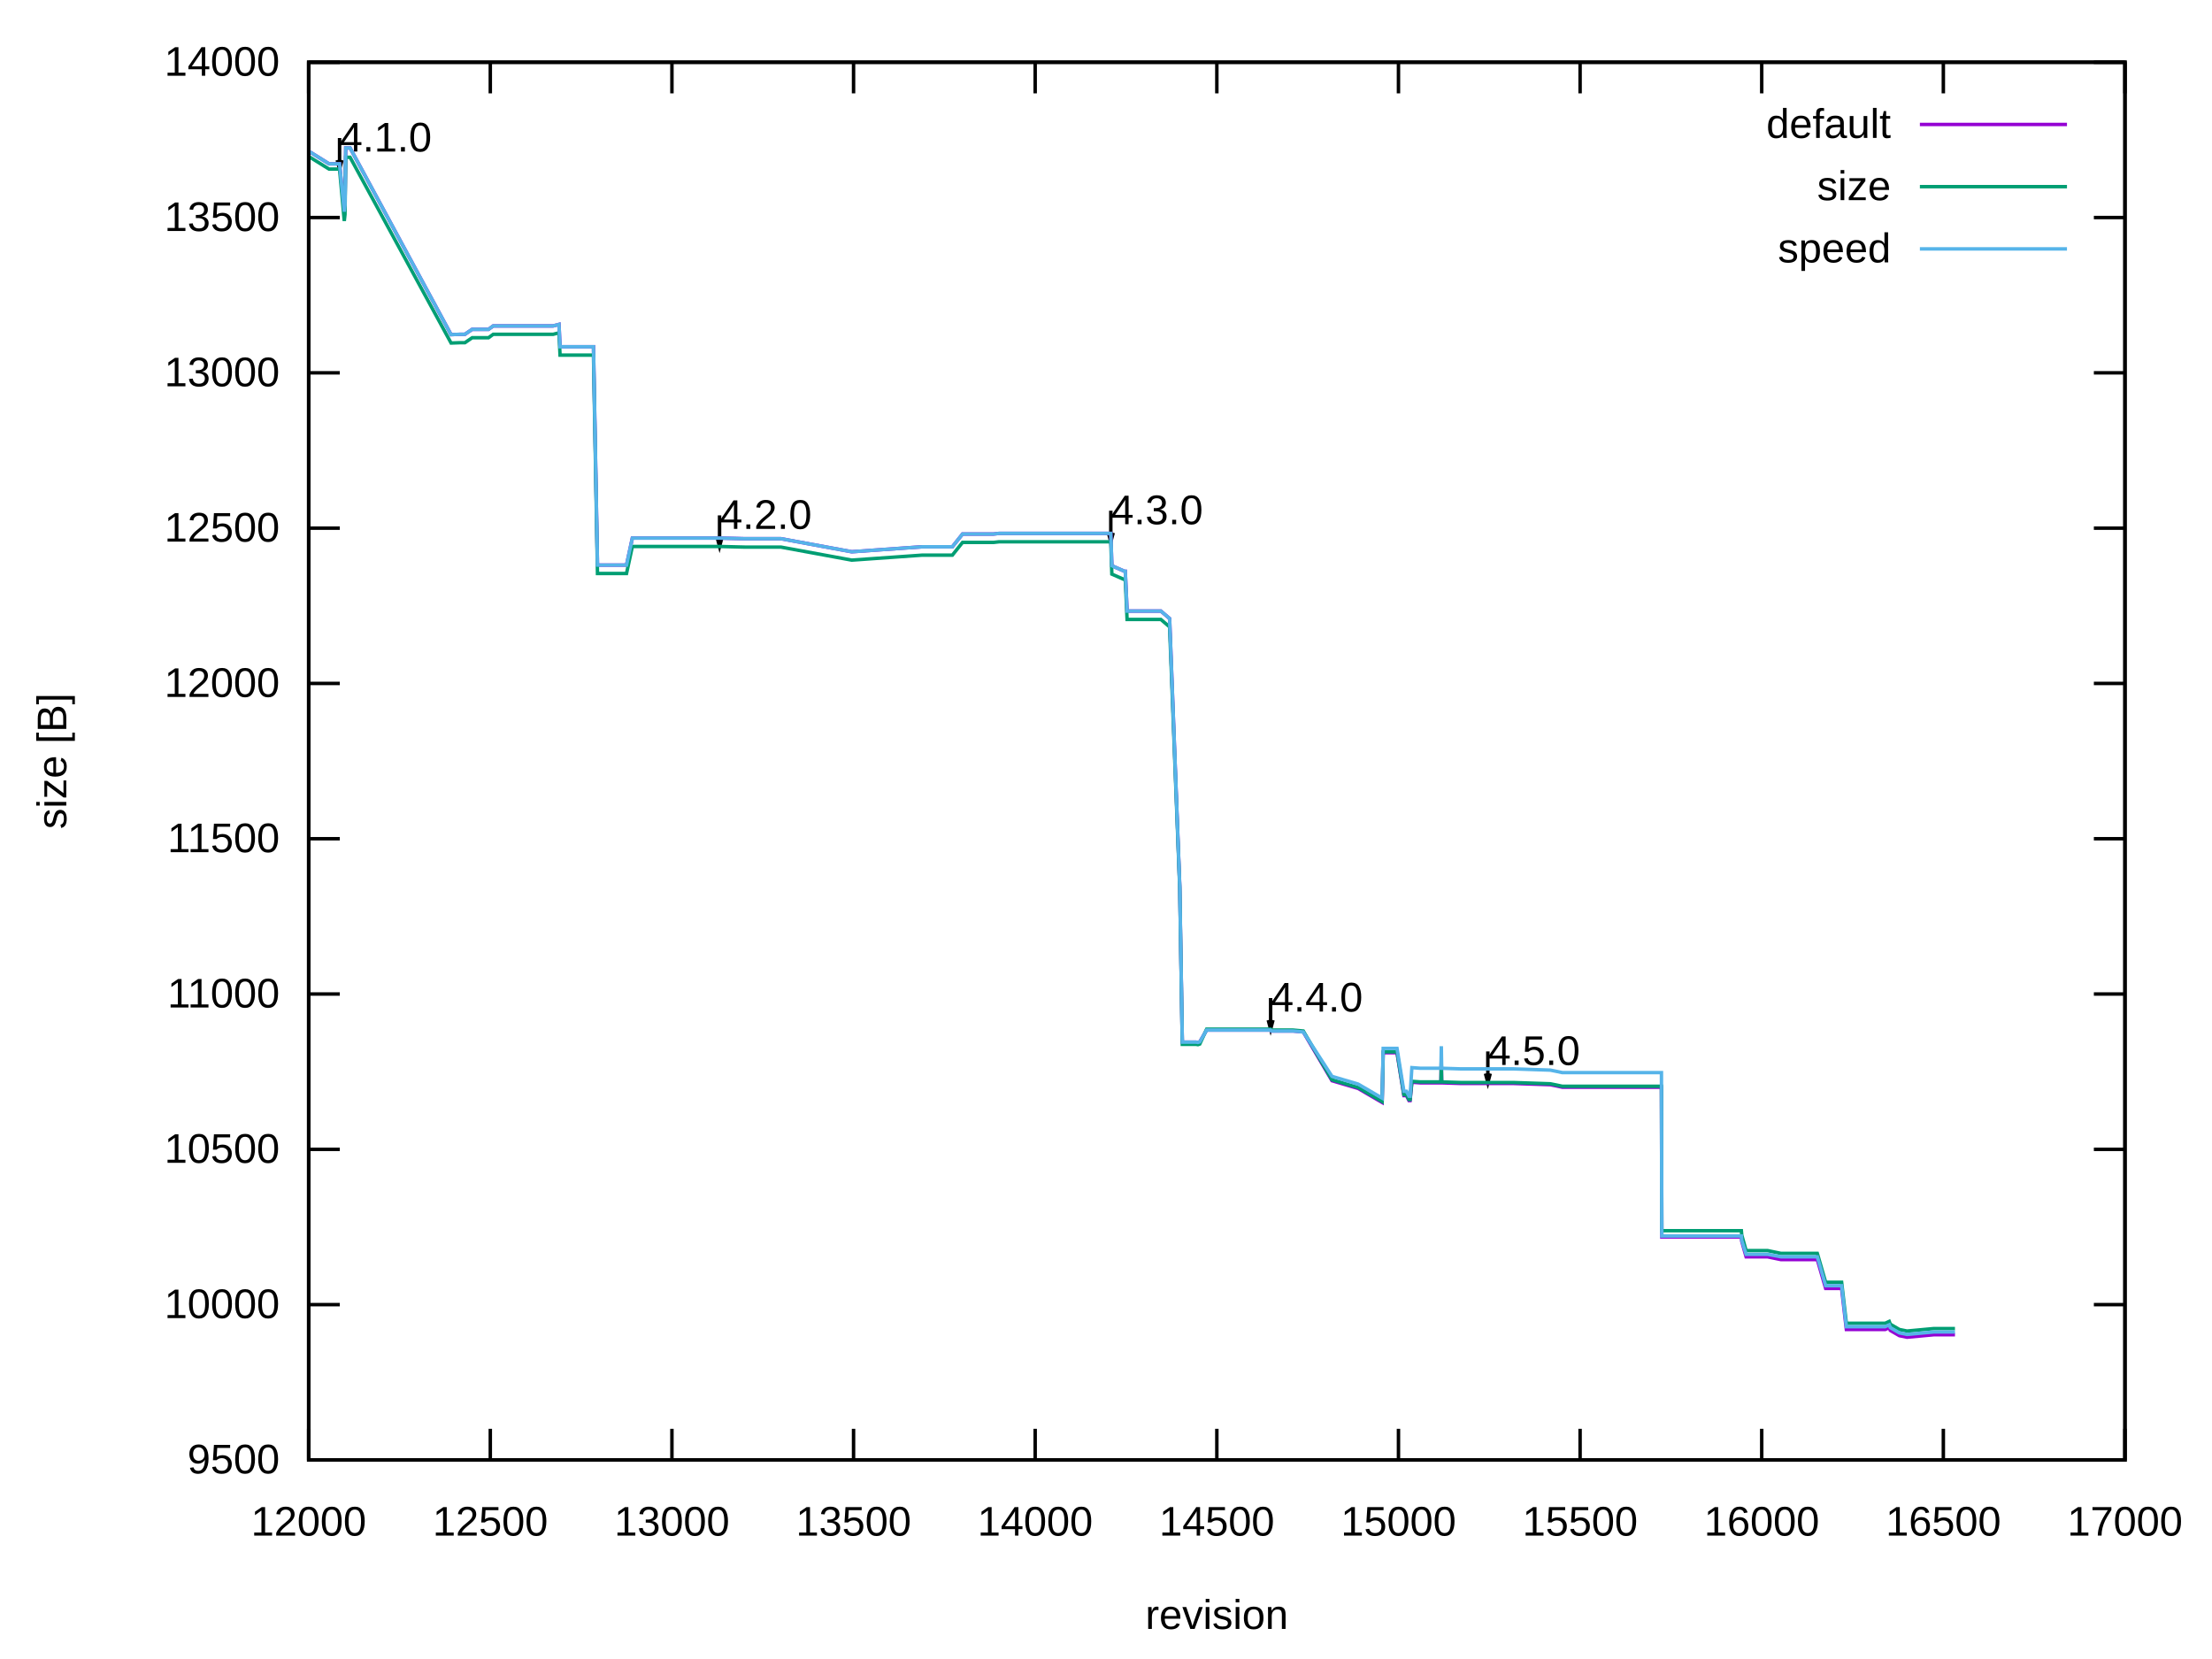
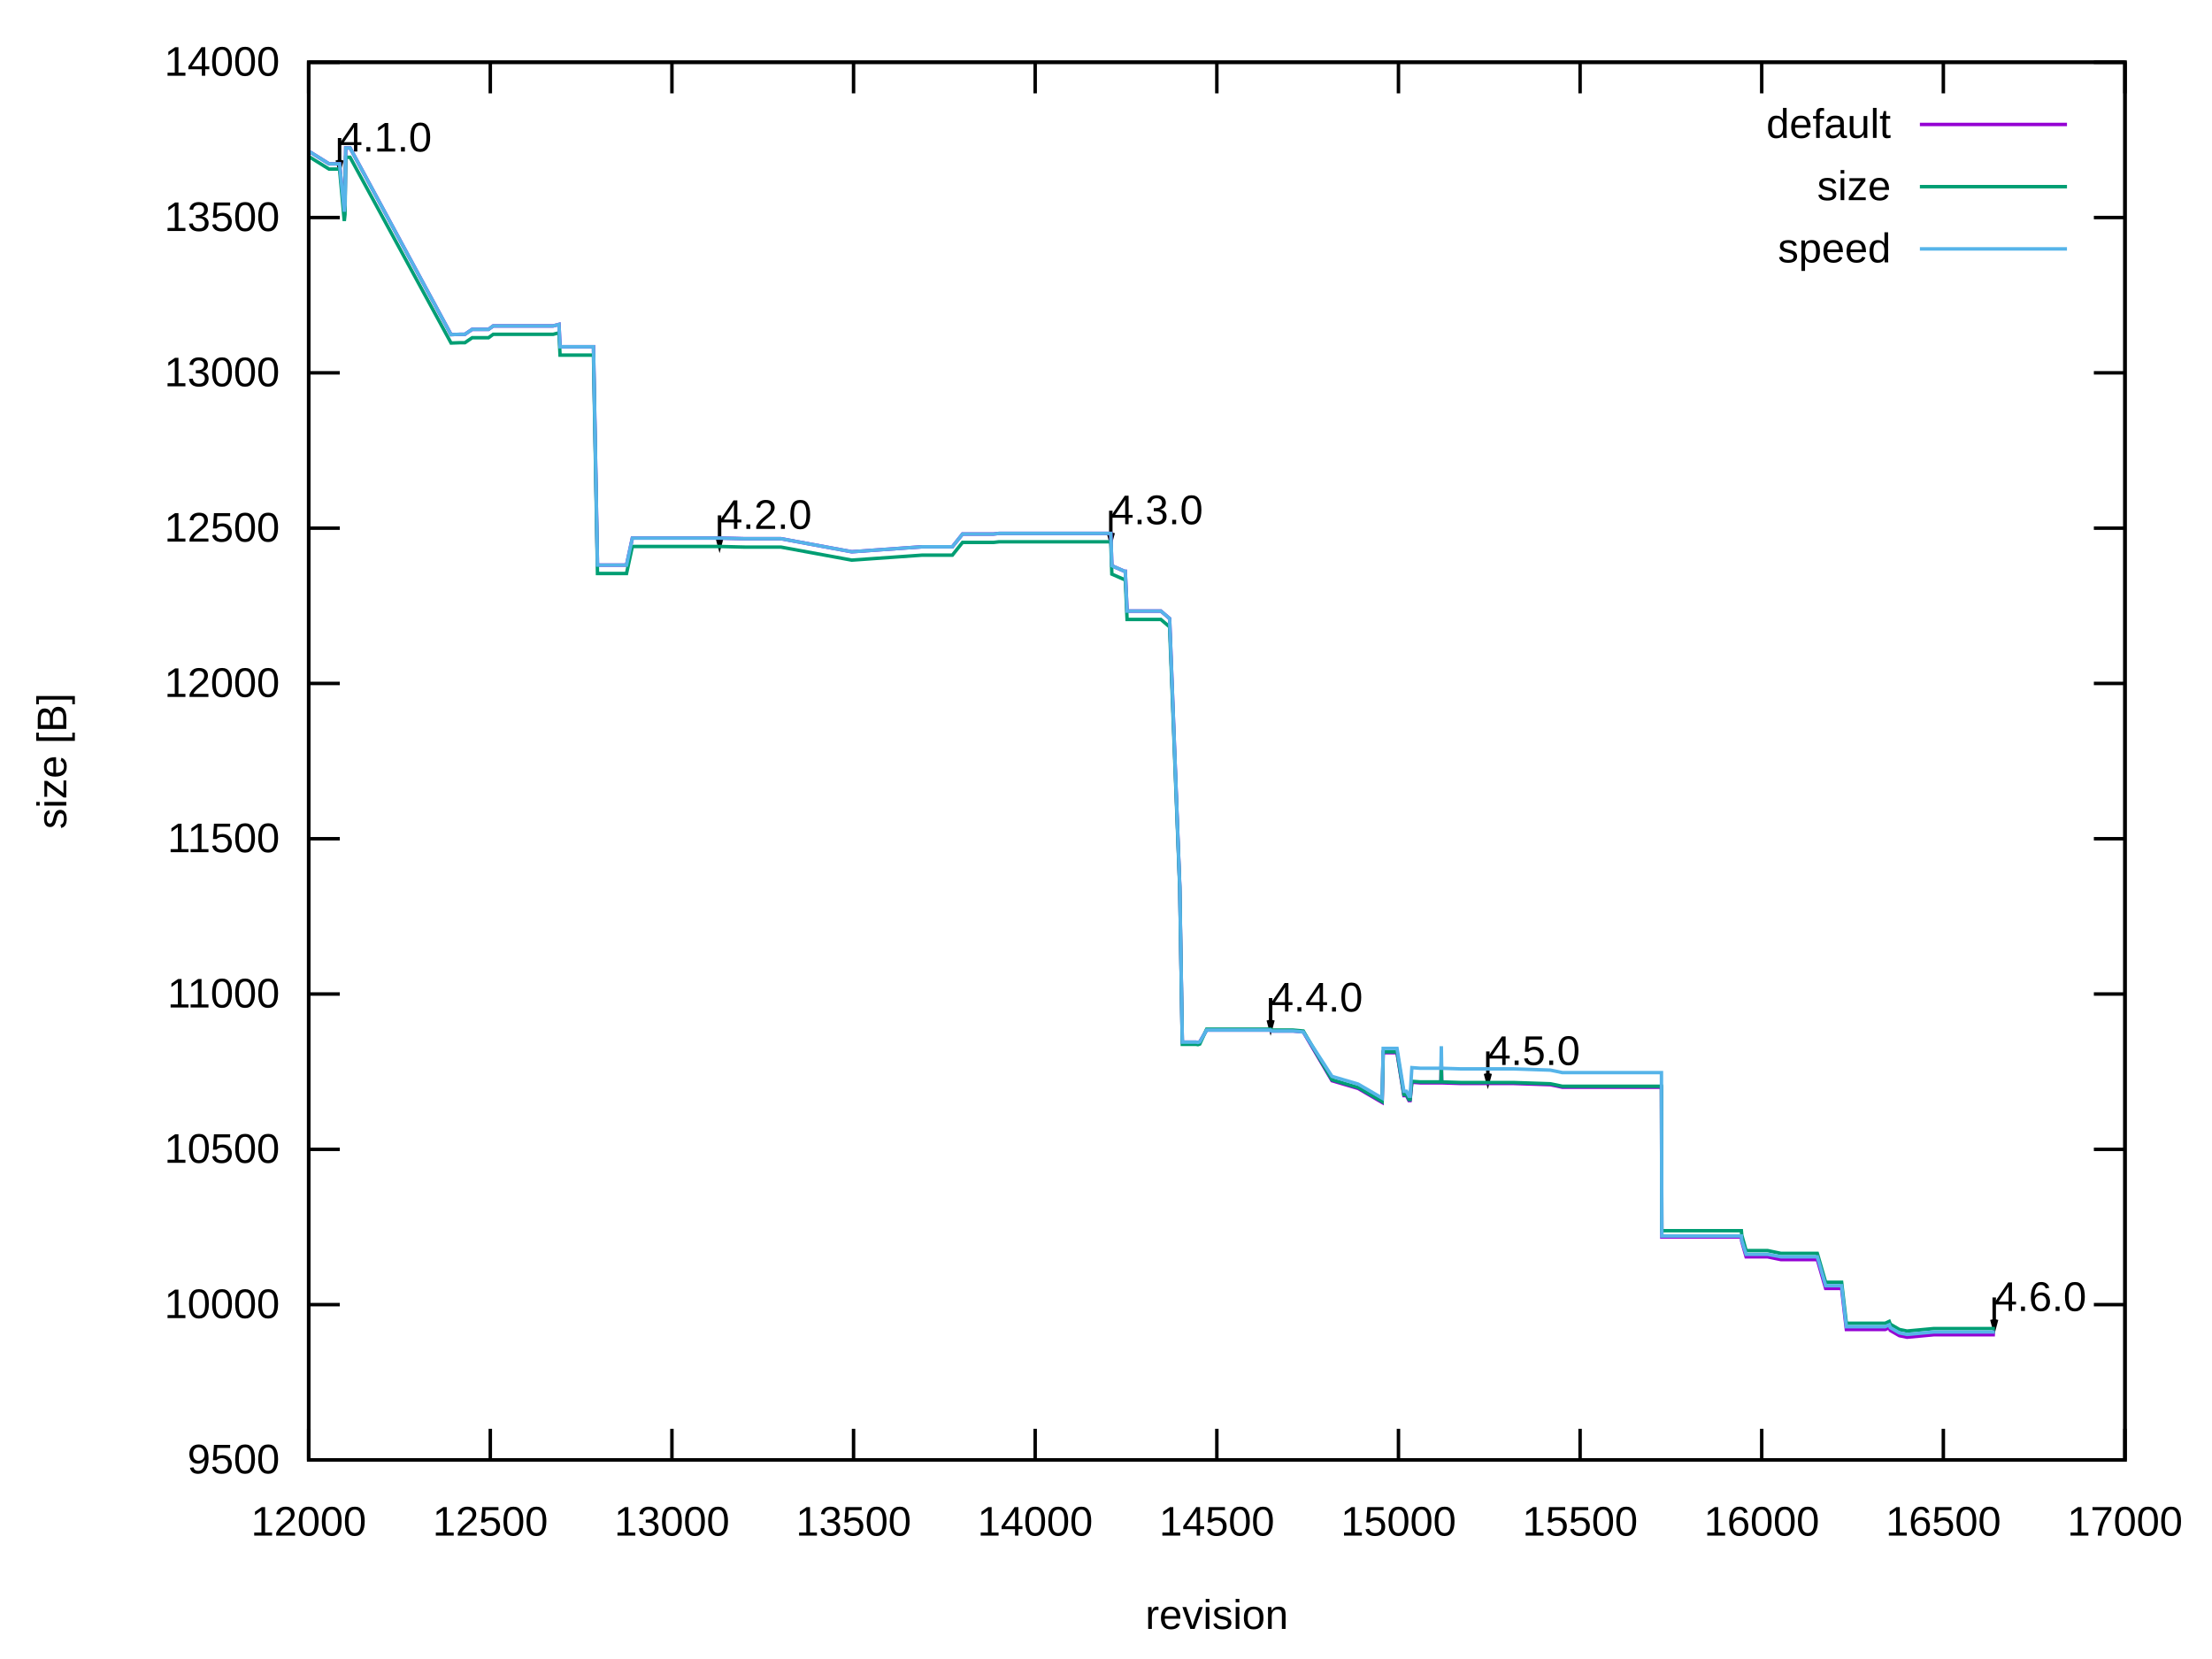
<svg xmlns="http://www.w3.org/2000/svg" xmlns:xlink="http://www.w3.org/1999/xlink" width="640" height="480" viewBox="0 0 640 480">
  <g id="gnuplot_canvas">
    <rect x="0" y="0" width="640" height="480" fill="none" />
    <defs>
      <circle id="gpDot" r="0.5" stroke-width="0.5" stroke="currentColor" />
      <path id="gpPt0" stroke-width="0.222" stroke="currentColor" d="M-1,0 h2 M0,-1 v2" />
      <path id="gpPt1" stroke-width="0.222" stroke="currentColor" d="M-1,-1 L1,1 M1,-1 L-1,1" />
      <path id="gpPt2" stroke-width="0.222" stroke="currentColor" d="M-1,0 L1,0 M0,-1 L0,1 M-1,-1 L1,1 M-1,1 L1,-1" />
      <rect id="gpPt3" stroke-width="0.222" stroke="currentColor" x="-1" y="-1" width="2" height="2" />
      <rect id="gpPt4" stroke-width="0.222" stroke="currentColor" fill="currentColor" x="-1" y="-1" width="2" height="2" />
      <circle id="gpPt5" stroke-width="0.222" stroke="currentColor" cx="0" cy="0" r="1" />
      <use xlink:href="#gpPt5" id="gpPt6" fill="currentColor" stroke="none" />
      <path id="gpPt7" stroke-width="0.222" stroke="currentColor" d="M0,-1.33 L-1.33,0.67 L1.33,0.67 z" />
      <use xlink:href="#gpPt7" id="gpPt8" fill="currentColor" stroke="none" />
      <use xlink:href="#gpPt7" id="gpPt9" stroke="currentColor" transform="rotate(180)" />
      <use xlink:href="#gpPt9" id="gpPt10" fill="currentColor" stroke="none" />
      <use xlink:href="#gpPt3" id="gpPt11" stroke="currentColor" transform="rotate(45)" />
      <use xlink:href="#gpPt11" id="gpPt12" fill="currentColor" stroke="none" />
      <path id="gpPt13" stroke-width="0.222" stroke="currentColor" d="M0,1.330 L1.265,0.411 L0.782,-1.067 L-0.782,-1.076 L-1.265,0.411 z" />
      <use xlink:href="#gpPt13" id="gpPt14" fill="currentColor" stroke="none" />
      <filter id="textbox" filterUnits="objectBoundingBox" x="0" y="0" height="1" width="1">
        <feFlood flood-color="white" flood-opacity="1" result="bgnd" />
        <feComposite in="SourceGraphic" in2="bgnd" operator="atop" />
      </filter>
      <filter id="greybox" filterUnits="objectBoundingBox" x="0" y="0" height="1" width="1">
        <feFlood flood-color="lightgrey" flood-opacity="1" result="grey" />
        <feComposite in="SourceGraphic" in2="grey" operator="atop" />
      </filter>
    </defs>
    <g fill="none" color="white" stroke="currentColor" stroke-width="1.00" stroke-linecap="butt" stroke-linejoin="miter">
</g>
    <g fill="none" color="black" stroke="currentColor" stroke-width="1.00" stroke-linecap="butt" stroke-linejoin="miter">
      <path stroke="black" d="M89.31,422.40 L98.31,422.40 M614.82,422.40 L605.82,422.40  " />
      <g transform="translate(80.92,426.30)" stroke="none" fill="black" font-family="Arial" font-size="12.00" text-anchor="end">
        <text>
          <tspan font-family="Arial"> 9500</tspan>
        </text>
      </g>
    </g>
    <g fill="none" color="black" stroke="currentColor" stroke-width="1.00" stroke-linecap="butt" stroke-linejoin="miter">
      <path stroke="black" d="M89.31,377.47 L98.31,377.47 M614.82,377.47 L605.82,377.47  " />
      <g transform="translate(80.92,381.37)" stroke="none" fill="black" font-family="Arial" font-size="12.00" text-anchor="end">
        <text>
          <tspan font-family="Arial"> 10000</tspan>
        </text>
      </g>
    </g>
    <g fill="none" color="black" stroke="currentColor" stroke-width="1.00" stroke-linecap="butt" stroke-linejoin="miter">
      <path stroke="black" d="M89.31,332.54 L98.31,332.54 M614.82,332.54 L605.82,332.54  " />
      <g transform="translate(80.92,336.44)" stroke="none" fill="black" font-family="Arial" font-size="12.00" text-anchor="end">
        <text>
          <tspan font-family="Arial"> 10500</tspan>
        </text>
      </g>
    </g>
    <g fill="none" color="black" stroke="currentColor" stroke-width="1.00" stroke-linecap="butt" stroke-linejoin="miter">
      <path stroke="black" d="M89.31,287.60 L98.31,287.60 M614.82,287.60 L605.82,287.60  " />
      <g transform="translate(80.92,291.50)" stroke="none" fill="black" font-family="Arial" font-size="12.00" text-anchor="end">
        <text>
          <tspan font-family="Arial"> 11000</tspan>
        </text>
      </g>
    </g>
    <g fill="none" color="black" stroke="currentColor" stroke-width="1.00" stroke-linecap="butt" stroke-linejoin="miter">
      <path stroke="black" d="M89.31,242.67 L98.31,242.67 M614.82,242.67 L605.82,242.67  " />
      <g transform="translate(80.92,246.57)" stroke="none" fill="black" font-family="Arial" font-size="12.00" text-anchor="end">
        <text>
          <tspan font-family="Arial"> 11500</tspan>
        </text>
      </g>
    </g>
    <g fill="none" color="black" stroke="currentColor" stroke-width="1.00" stroke-linecap="butt" stroke-linejoin="miter">
      <path stroke="black" d="M89.31,197.74 L98.31,197.74 M614.82,197.74 L605.82,197.74  " />
      <g transform="translate(80.92,201.64)" stroke="none" fill="black" font-family="Arial" font-size="12.00" text-anchor="end">
        <text>
          <tspan font-family="Arial"> 12000</tspan>
        </text>
      </g>
    </g>
    <g fill="none" color="black" stroke="currentColor" stroke-width="1.00" stroke-linecap="butt" stroke-linejoin="miter">
      <path stroke="black" d="M89.31,152.81 L98.31,152.81 M614.82,152.81 L605.82,152.81  " />
      <g transform="translate(80.92,156.71)" stroke="none" fill="black" font-family="Arial" font-size="12.00" text-anchor="end">
        <text>
          <tspan font-family="Arial"> 12500</tspan>
        </text>
      </g>
    </g>
    <g fill="none" color="black" stroke="currentColor" stroke-width="1.00" stroke-linecap="butt" stroke-linejoin="miter">
      <path stroke="black" d="M89.31,107.87 L98.31,107.87 M614.82,107.87 L605.82,107.87  " />
      <g transform="translate(80.92,111.77)" stroke="none" fill="black" font-family="Arial" font-size="12.00" text-anchor="end">
        <text>
          <tspan font-family="Arial"> 13000</tspan>
        </text>
      </g>
    </g>
    <g fill="none" color="black" stroke="currentColor" stroke-width="1.00" stroke-linecap="butt" stroke-linejoin="miter">
      <path stroke="black" d="M89.31,62.94 L98.31,62.94 M614.82,62.94 L605.82,62.94  " />
      <g transform="translate(80.92,66.84)" stroke="none" fill="black" font-family="Arial" font-size="12.00" text-anchor="end">
        <text>
          <tspan font-family="Arial"> 13500</tspan>
        </text>
      </g>
    </g>
    <g fill="none" color="black" stroke="currentColor" stroke-width="1.00" stroke-linecap="butt" stroke-linejoin="miter">
      <path stroke="black" d="M89.31,18.01 L98.31,18.01 M614.82,18.01 L605.82,18.01  " />
      <g transform="translate(80.92,21.91)" stroke="none" fill="black" font-family="Arial" font-size="12.00" text-anchor="end">
        <text>
          <tspan font-family="Arial"> 14000</tspan>
        </text>
      </g>
    </g>
    <g fill="none" color="black" stroke="currentColor" stroke-width="1.00" stroke-linecap="butt" stroke-linejoin="miter">
      <path stroke="black" d="M89.31,422.40 L89.31,413.40 M89.31,18.01 L89.31,27.01  " />
      <g transform="translate(89.31,444.30)" stroke="none" fill="black" font-family="Arial" font-size="12.00" text-anchor="middle">
        <text>
          <tspan font-family="Arial"> 12000</tspan>
        </text>
      </g>
    </g>
    <g fill="none" color="black" stroke="currentColor" stroke-width="1.00" stroke-linecap="butt" stroke-linejoin="miter">
      <path stroke="black" d="M141.86,422.40 L141.86,413.40 M141.86,18.01 L141.86,27.01  " />
      <g transform="translate(141.86,444.30)" stroke="none" fill="black" font-family="Arial" font-size="12.00" text-anchor="middle">
        <text>
          <tspan font-family="Arial"> 12500</tspan>
        </text>
      </g>
    </g>
    <g fill="none" color="black" stroke="currentColor" stroke-width="1.00" stroke-linecap="butt" stroke-linejoin="miter">
      <path stroke="black" d="M194.41,422.40 L194.41,413.40 M194.41,18.01 L194.41,27.01  " />
      <g transform="translate(194.41,444.30)" stroke="none" fill="black" font-family="Arial" font-size="12.00" text-anchor="middle">
        <text>
          <tspan font-family="Arial"> 13000</tspan>
        </text>
      </g>
    </g>
    <g fill="none" color="black" stroke="currentColor" stroke-width="1.00" stroke-linecap="butt" stroke-linejoin="miter">
      <path stroke="black" d="M246.96,422.40 L246.96,413.40 M246.96,18.01 L246.96,27.01  " />
      <g transform="translate(246.96,444.30)" stroke="none" fill="black" font-family="Arial" font-size="12.00" text-anchor="middle">
        <text>
          <tspan font-family="Arial"> 13500</tspan>
        </text>
      </g>
    </g>
    <g fill="none" color="black" stroke="currentColor" stroke-width="1.00" stroke-linecap="butt" stroke-linejoin="miter">
      <path stroke="black" d="M299.51,422.40 L299.51,413.40 M299.51,18.01 L299.51,27.01  " />
      <g transform="translate(299.51,444.30)" stroke="none" fill="black" font-family="Arial" font-size="12.00" text-anchor="middle">
        <text>
          <tspan font-family="Arial"> 14000</tspan>
        </text>
      </g>
    </g>
    <g fill="none" color="black" stroke="currentColor" stroke-width="1.00" stroke-linecap="butt" stroke-linejoin="miter">
      <path stroke="black" d="M352.07,422.40 L352.07,413.40 M352.07,18.01 L352.07,27.01  " />
      <g transform="translate(352.07,444.30)" stroke="none" fill="black" font-family="Arial" font-size="12.00" text-anchor="middle">
        <text>
          <tspan font-family="Arial"> 14500</tspan>
        </text>
      </g>
    </g>
    <g fill="none" color="black" stroke="currentColor" stroke-width="1.00" stroke-linecap="butt" stroke-linejoin="miter">
      <path stroke="black" d="M404.62,422.40 L404.62,413.40 M404.62,18.01 L404.62,27.01  " />
      <g transform="translate(404.62,444.30)" stroke="none" fill="black" font-family="Arial" font-size="12.00" text-anchor="middle">
        <text>
          <tspan font-family="Arial"> 15000</tspan>
        </text>
      </g>
    </g>
    <g fill="none" color="black" stroke="currentColor" stroke-width="1.00" stroke-linecap="butt" stroke-linejoin="miter">
      <path stroke="black" d="M457.17,422.40 L457.17,413.40 M457.17,18.01 L457.17,27.01  " />
      <g transform="translate(457.17,444.30)" stroke="none" fill="black" font-family="Arial" font-size="12.00" text-anchor="middle">
        <text>
          <tspan font-family="Arial"> 15500</tspan>
        </text>
      </g>
    </g>
    <g fill="none" color="black" stroke="currentColor" stroke-width="1.00" stroke-linecap="butt" stroke-linejoin="miter">
      <path stroke="black" d="M509.72,422.40 L509.72,413.40 M509.72,18.01 L509.72,27.01  " />
      <g transform="translate(509.72,444.30)" stroke="none" fill="black" font-family="Arial" font-size="12.00" text-anchor="middle">
        <text>
          <tspan font-family="Arial"> 16000</tspan>
        </text>
      </g>
    </g>
    <g fill="none" color="black" stroke="currentColor" stroke-width="1.00" stroke-linecap="butt" stroke-linejoin="miter">
      <path stroke="black" d="M562.27,422.40 L562.27,413.40 M562.27,18.01 L562.27,27.01  " />
      <g transform="translate(562.27,444.30)" stroke="none" fill="black" font-family="Arial" font-size="12.00" text-anchor="middle">
        <text>
          <tspan font-family="Arial"> 16500</tspan>
        </text>
      </g>
    </g>
    <g fill="none" color="black" stroke="currentColor" stroke-width="1.00" stroke-linecap="butt" stroke-linejoin="miter">
      <path stroke="black" d="M614.82,422.40 L614.82,413.40 M614.82,18.01 L614.82,27.01  " />
      <g transform="translate(614.82,444.30)" stroke="none" fill="black" font-family="Arial" font-size="12.00" text-anchor="middle">
        <text>
          <tspan font-family="Arial"> 17000</tspan>
        </text>
      </g>
    </g>
    <g fill="none" color="black" stroke="currentColor" stroke-width="1.00" stroke-linecap="butt" stroke-linejoin="miter">
</g>
    <g fill="none" color="black" stroke="currentColor" stroke-width="1.00" stroke-linecap="butt" stroke-linejoin="miter">
      <path stroke="black" d="M89.31,18.01 L89.31,422.40 L614.82,422.40 L614.82,18.01 L89.31,18.01 Z  " />
      <g transform="translate(98.24,43.84)" stroke="none" fill="black" font-family="Arial" font-size="12.00" text-anchor="start">
        <text>
          <tspan font-family="Arial">4.1.0</tspan>
        </text>
      </g>
      <g transform="translate(208.18,153.02)" stroke="none" fill="black" font-family="Arial" font-size="12.00" text-anchor="start">
        <text>
          <tspan font-family="Arial">4.2.0</tspan>
        </text>
      </g>
      <g transform="translate(321.38,151.67)" stroke="none" fill="black" font-family="Arial" font-size="12.00" text-anchor="start">
        <text>
          <tspan font-family="Arial">4.3.0</tspan>
        </text>
      </g>
      <g transform="translate(367.62,292.67)" stroke="none" fill="black" font-family="Arial" font-size="12.00" text-anchor="start">
        <text>
          <tspan font-family="Arial">4.4.0</tspan>
        </text>
      </g>
      <g transform="translate(430.47,308.13)" stroke="none" fill="black" font-family="Arial" font-size="12.00" text-anchor="start">
        <text>
          <tspan font-family="Arial">4.5.0</tspan>
        </text>
      </g>
+       <g transform="translate(576.98,379.30)" stroke="none" fill="black" font-family="Arial" font-size="12.00" text-anchor="start">
+         <text>
+           <tspan font-family="Arial">4.6.0</tspan>
+         </text>
+       </g>
    </g>
    <g fill="none" color="black" stroke="currentColor" stroke-width="1.00" stroke-linecap="butt" stroke-linejoin="miter">
      <path stroke="black" d="M97.56,46.31 L98.25,48.91 L98.94,46.31 M98.25,39.93 L98.25,48.91  " />
    </g>
    <g fill="none" color="black" stroke="currentColor" stroke-width="1.00" stroke-linecap="butt" stroke-linejoin="miter">
      <path stroke="black" d="M207.50,155.50 L208.19,158.10 L208.88,155.50 M208.19,149.11 L208.19,158.10  " />
    </g>
    <g fill="none" color="black" stroke="currentColor" stroke-width="1.00" stroke-linecap="butt" stroke-linejoin="miter">
      <path stroke="black" d="M320.70,154.15 L321.39,156.75 L322.08,154.15 M321.39,147.76 L321.39,156.75  " />
    </g>
    <g fill="none" color="black" stroke="currentColor" stroke-width="1.00" stroke-linecap="butt" stroke-linejoin="miter">
      <path stroke="black" d="M366.94,295.15 L367.63,297.75 L368.32,295.15 M367.63,288.76 L367.63,297.75  " />
    </g>
    <g fill="none" color="black" stroke="currentColor" stroke-width="1.00" stroke-linecap="butt" stroke-linejoin="miter">
      <path stroke="black" d="M429.79,310.60 L430.48,313.20 L431.17,310.60 M430.48,304.22 L430.48,313.20  " />
+     </g>
+     <g fill="none" color="black" stroke="currentColor" stroke-width="1.00" stroke-linecap="butt" stroke-linejoin="miter">
+       <path stroke="black" d="M576.30,381.78 L576.99,384.38 L577.68,381.78 M576.99,375.39 L576.99,384.38  " />
    </g>
    <g fill="none" color="black" stroke="currentColor" stroke-width="1.00" stroke-linecap="butt" stroke-linejoin="miter">
</g>
    <g id="gnuplot_plot_1">
      <g fill="none" color="black" stroke="currentColor" stroke-width="1.00" stroke-linecap="butt" stroke-linejoin="miter">
        <g transform="translate(547.09,39.91)" stroke="none" fill="black" font-family="Arial" font-size="12.00" text-anchor="end">
          <text>
            <tspan font-family="Arial">default</tspan>
          </text>
        </g>
      </g>
      <g fill="none" color="black" stroke="currentColor" stroke-width="1.00" stroke-linecap="butt" stroke-linejoin="miter">
-         <path stroke="rgb(148,   0, 211)" d="M555.48,36.01 L598.04,36.01 M89.42,43.80 L95.20,47.40 L98.24,47.40 L99.61,61.23 L99.82,59.35 L100.03,42.81   L100.45,42.81 L100.77,42.81 L101.29,42.81 L130.51,96.82 L132.93,96.73 L134.50,96.73 L136.61,95.29 L138.08,95.29   L140.60,95.29 L141.34,95.29 L142.70,94.30 L156.79,94.30 L160.04,94.30 L161.73,93.86 L162.04,100.33 L167.72,100.33   L171.71,100.33 L172.87,163.50 L176.23,163.50 L179.91,163.50 L181.27,163.50 L182.96,155.68 L183.90,155.68 L191.15,155.68   L208.18,155.68 L215.43,155.86 L225.94,155.86 L246.44,159.64 L266.83,158.20 L268.93,158.20 L273.03,158.20 L275.55,158.20   L278.49,154.51 L278.91,154.51 L279.86,154.51 L281.12,154.51 L283.22,154.51 L287.43,154.51 L289.00,154.33 L299.51,154.33   L318.85,154.33 L321.38,154.33 L321.69,163.68 L325.37,165.30 L325.58,165.30 L326.10,176.80 L331.04,176.80 L335.88,176.80   L338.40,178.96 L341.34,256.42 L342.08,301.53 L346.07,301.53 L346.60,301.62 L347.13,301.44 L349.12,298.03 L353.12,298.03   L355.01,298.03 L367.62,298.03 L367.83,298.30 L374.14,298.30 L377.08,298.57 L385.38,312.68 L392.95,314.92 L399.89,318.97   L400.20,304.59 L404.20,304.59 L406.19,316.99 L406.93,316.99 L407.66,318.43 L407.98,318.43 L408.50,313.12 L410.92,313.30   L414.39,313.30 L415.55,313.30 L416.91,313.30 L417.02,306.92 L417.12,313.30 L422.69,313.48 L429.84,313.48 L430.47,313.48   L437.93,313.48 L448.55,313.84 L450.34,314.20 L452.02,314.56 L455.70,314.56 L462.42,314.56 L465.58,314.56 L474.93,314.56   L480.71,314.56 L480.81,357.88 L485.33,357.88 L498.16,357.88 L498.26,357.88 L503.83,357.88 L503.94,359.14 L505.20,363.63   L511.40,363.63 L515.29,364.44 L525.80,364.44 L528.22,372.79 L532.84,372.79 L534.21,384.66 L541.77,384.66 L542.40,384.66   L545.45,384.66 L546.61,384.12 L546.92,384.93 L549.55,386.45 L551.76,386.90 L559.54,386.18 L565.63,386.18  " />
+         <path stroke="rgb(148,   0, 211)" d="M555.48,36.01 L598.04,36.01 M89.42,43.80 L95.20,47.40 L98.24,47.40 L99.61,61.23 L99.82,59.35 L100.03,42.81   L100.45,42.81 L100.77,42.81 L101.29,42.81 L130.51,96.82 L132.93,96.73 L134.50,96.73 L136.61,95.29 L138.08,95.29   L140.60,95.29 L141.34,95.29 L142.70,94.30 L156.79,94.30 L160.04,94.30 L161.73,93.86 L162.04,100.33 L167.72,100.33   L171.71,100.33 L172.87,163.50 L176.23,163.50 L179.91,163.50 L181.27,163.50 L182.96,155.68 L183.90,155.68 L191.15,155.68   L208.18,155.68 L215.43,155.86 L225.94,155.86 L246.44,159.64 L266.83,158.20 L268.93,158.20 L273.03,158.20 L275.55,158.20   L278.49,154.51 L278.91,154.51 L279.86,154.51 L281.12,154.51 L283.22,154.51 L287.43,154.51 L289.00,154.33 L299.51,154.33   L318.85,154.33 L321.38,154.33 L321.69,163.68 L325.37,165.30 L325.58,165.30 L326.10,176.80 L331.04,176.80 L335.88,176.80   L338.40,178.96 L341.34,256.42 L342.08,301.53 L346.07,301.53 L346.60,301.62 L347.13,301.44 L349.12,298.03 L353.12,298.03   L355.01,298.03 L367.62,298.03 L367.83,298.30 L374.14,298.30 L377.08,298.57 L385.38,312.68 L392.95,314.92 L399.89,318.97   L400.20,304.59 L404.20,304.59 L406.19,316.99 L406.93,316.99 L407.66,318.43 L407.98,318.43 L408.50,313.12 L410.92,313.30   L414.39,313.30 L415.55,313.30 L416.91,313.30 L417.02,306.92 L417.12,313.30 L422.69,313.48 L429.84,313.48 L430.47,313.48   L437.93,313.48 L448.55,313.84 L450.34,314.20 L452.02,314.56 L455.70,314.56 L462.42,314.56 L465.58,314.56 L474.93,314.56   L480.71,314.56 L480.81,357.88 L485.33,357.88 L498.16,357.88 L498.26,357.88 L503.83,357.88 L503.94,359.14 L505.20,363.63   L511.40,363.63 L515.29,364.44 L525.80,364.44 L528.22,372.79 L532.84,372.79 L534.21,384.66 L541.77,384.66 L542.40,384.66   L545.45,384.66 L546.61,384.12 L546.92,384.93 L549.55,386.45 L551.76,386.90 L559.54,386.18 L565.63,386.18 L576.98,386.18   L577.19,386.18  " />
      </g>
    </g>
    <g id="gnuplot_plot_2">
      <g fill="none" color="black" stroke="currentColor" stroke-width="1.00" stroke-linecap="butt" stroke-linejoin="miter">
        <g transform="translate(547.09,57.91)" stroke="none" fill="black" font-family="Arial" font-size="12.00" text-anchor="end">
          <text>
            <tspan font-family="Arial">size</tspan>
          </text>
        </g>
      </g>
      <g fill="none" color="black" stroke="currentColor" stroke-width="1.00" stroke-linecap="butt" stroke-linejoin="miter">
-         <path stroke="rgb(  0, 158, 115)" d="M555.48,54.01 L598.04,54.01 M89.42,45.33 L95.20,48.92 L98.24,48.92 L99.61,63.93 L99.82,62.04 L100.03,45.51   L100.45,45.51 L100.77,45.51 L101.29,45.51 L130.51,99.25 L132.93,99.16 L134.50,99.16 L136.61,97.72 L138.08,97.72   L140.60,97.72 L141.34,97.72 L142.70,96.73 L156.79,96.73 L160.04,96.73 L161.73,96.28 L162.04,102.75 L167.72,102.75   L171.71,102.75 L172.87,165.93 L176.23,165.93 L179.91,165.93 L181.27,165.93 L182.96,158.11 L183.90,158.11 L191.15,158.11   L208.18,158.11 L215.43,158.29 L225.94,158.29 L246.44,162.06 L266.83,160.62 L268.93,160.62 L273.03,160.62 L275.55,160.62   L278.49,156.94 L278.91,156.94 L279.86,156.94 L281.12,156.94 L283.22,156.94 L287.43,156.94 L289.00,156.76 L299.51,156.76   L318.85,156.76 L321.38,156.76 L321.69,166.11 L325.37,167.72 L325.58,167.72 L326.10,179.23 L331.04,179.23 L335.88,179.23   L338.40,181.38 L341.34,257.05 L342.08,302.16 L346.07,302.16 L346.60,302.25 L347.13,302.07 L349.12,297.76 L353.12,297.76   L355.01,297.76 L367.62,297.76 L367.83,298.03 L374.14,298.03 L377.08,298.30 L385.38,312.41 L392.95,314.65 L399.89,318.70   L400.20,304.32 L404.20,304.32 L406.19,316.72 L406.93,316.72 L407.66,318.16 L407.98,318.16 L408.50,312.86 L410.92,313.03   L414.39,313.03 L415.55,313.03 L416.91,313.03 L417.02,306.65 L417.12,313.03 L422.69,313.21 L429.84,313.21 L430.47,313.21   L437.93,313.21 L448.55,313.57 L450.34,313.93 L452.02,314.29 L455.70,314.29 L462.42,314.29 L465.58,314.29 L474.93,314.29   L480.71,314.29 L480.81,356.08 L485.33,356.08 L498.16,356.08 L498.26,356.08 L503.83,356.08 L503.94,357.34 L505.20,361.83   L511.40,361.83 L515.29,362.64 L525.80,362.64 L528.22,371.00 L532.84,371.00 L534.21,382.86 L541.77,382.86 L542.40,382.86   L545.45,382.86 L546.61,382.32 L546.92,383.13 L549.55,384.66 L551.76,385.11 L559.54,384.39 L565.63,384.39  " />
+         <path stroke="rgb(  0, 158, 115)" d="M555.48,54.01 L598.04,54.01 M89.42,45.33 L95.20,48.92 L98.24,48.92 L99.61,63.93 L99.82,62.04 L100.03,45.51   L100.45,45.51 L100.77,45.51 L101.29,45.51 L130.51,99.25 L132.93,99.16 L134.50,99.16 L136.61,97.72 L138.08,97.72   L140.60,97.72 L141.34,97.72 L142.70,96.73 L156.79,96.73 L160.04,96.73 L161.73,96.28 L162.04,102.75 L167.72,102.75   L171.71,102.75 L172.87,165.93 L176.23,165.93 L179.91,165.93 L181.27,165.93 L182.96,158.11 L183.90,158.11 L191.15,158.11   L208.18,158.11 L215.43,158.29 L225.94,158.29 L246.44,162.06 L266.83,160.62 L268.93,160.62 L273.03,160.62 L275.55,160.62   L278.49,156.94 L278.91,156.94 L279.86,156.94 L281.12,156.94 L283.22,156.94 L287.43,156.94 L289.00,156.76 L299.51,156.76   L318.85,156.76 L321.38,156.76 L321.69,166.11 L325.37,167.72 L325.58,167.72 L326.10,179.23 L331.04,179.23 L335.88,179.23   L338.40,181.38 L341.34,257.05 L342.08,302.16 L346.07,302.16 L346.60,302.25 L347.13,302.07 L349.12,297.76 L353.12,297.76   L355.01,297.76 L367.62,297.76 L367.83,298.03 L374.14,298.03 L377.08,298.30 L385.38,312.41 L392.95,314.65 L399.89,318.70   L400.20,304.32 L404.20,304.32 L406.19,316.72 L406.93,316.72 L407.66,318.16 L407.98,318.16 L408.50,312.86 L410.92,313.03   L414.39,313.03 L415.55,313.03 L416.91,313.03 L417.02,306.65 L417.12,313.03 L422.69,313.21 L429.84,313.21 L430.47,313.21   L437.93,313.21 L448.55,313.57 L450.34,313.93 L452.02,314.29 L455.70,314.29 L462.42,314.29 L465.58,314.29 L474.93,314.29   L480.71,314.29 L480.81,356.08 L485.33,356.08 L498.16,356.08 L498.26,356.08 L503.83,356.08 L503.94,357.34 L505.20,361.83   L511.40,361.83 L515.29,362.64 L525.80,362.64 L528.22,371.00 L532.84,371.00 L534.21,382.86 L541.77,382.86 L542.40,382.86   L545.45,382.86 L546.61,382.32 L546.92,383.13 L549.55,384.66 L551.76,385.11 L559.54,384.39 L565.63,384.39 L576.98,384.39   L577.19,384.39  " />
      </g>
    </g>
    <g id="gnuplot_plot_3">
      <g fill="none" color="black" stroke="currentColor" stroke-width="1.00" stroke-linecap="butt" stroke-linejoin="miter">
        <g transform="translate(547.09,75.91)" stroke="none" fill="black" font-family="Arial" font-size="12.00" text-anchor="end">
          <text>
            <tspan font-family="Arial">speed</tspan>
          </text>
        </g>
      </g>
      <g fill="none" color="black" stroke="currentColor" stroke-width="1.00" stroke-linecap="butt" stroke-linejoin="miter">
-         <path stroke="rgb( 86, 180, 233)" d="M555.48,72.01 L598.04,72.01 M89.42,43.80 L95.20,47.40 L98.24,47.40 L99.61,61.23 L99.82,59.35 L100.03,42.81   L100.45,42.81 L100.77,42.81 L101.29,42.81 L130.51,96.82 L132.93,96.73 L134.50,96.73 L136.61,95.29 L138.08,95.29   L140.60,95.29 L141.34,95.29 L142.70,94.30 L156.79,94.30 L160.04,94.30 L161.73,93.86 L162.04,100.33 L167.72,100.33   L171.71,100.33 L172.87,163.50 L176.23,163.50 L179.91,163.50 L181.27,163.50 L182.96,155.68 L183.90,155.68 L191.15,155.68   L208.18,155.68 L215.43,155.86 L225.94,155.86 L246.44,159.64 L266.83,158.20 L268.93,158.20 L273.03,158.20 L275.55,158.20   L278.49,154.51 L278.91,154.51 L279.86,154.51 L281.12,154.51 L283.22,154.51 L287.43,154.51 L289.00,154.33 L299.51,154.33   L318.85,154.33 L321.38,154.33 L321.69,163.68 L325.37,165.30 L325.58,165.30 L326.10,176.80 L331.04,176.80 L335.88,176.80   L338.40,178.96 L341.34,256.42 L342.08,301.53 L346.07,301.53 L346.60,301.62 L347.13,301.44 L349.12,298.03 L353.12,298.03   L355.01,298.03 L367.62,298.03 L367.83,298.30 L374.14,298.30 L377.08,298.57 L385.38,311.42 L392.95,313.66 L399.89,317.71   L400.20,303.33 L404.20,303.33 L406.19,315.73 L406.93,315.73 L407.66,317.17 L407.98,317.17 L408.50,308.90 L410.92,309.08   L414.39,309.08 L415.55,309.08 L416.91,309.08 L417.02,302.70 L417.12,309.08 L422.69,309.26 L429.84,309.26 L430.47,309.26   L437.93,309.26 L448.55,309.62 L450.34,309.98 L452.02,310.34 L455.70,310.34 L462.42,310.34 L465.58,310.34 L474.93,310.34   L480.71,310.34 L480.81,357.61 L485.33,357.61 L498.16,357.61 L498.26,357.61 L503.83,357.61 L503.94,358.87 L505.20,362.91   L511.40,362.91 L515.29,363.63 L525.80,363.63 L528.22,371.99 L532.84,371.99 L534.21,383.85 L541.77,383.85 L542.40,383.85   L545.45,383.85 L546.61,383.31 L546.92,384.12 L549.55,385.65 L551.76,386.09 L559.54,385.38 L565.63,385.38  " />
+         <path stroke="rgb( 86, 180, 233)" d="M555.48,72.01 L598.04,72.01 M89.42,43.80 L95.20,47.40 L98.24,47.40 L99.61,61.23 L99.82,59.35 L100.03,42.81   L100.45,42.81 L100.77,42.81 L101.29,42.81 L130.51,96.82 L132.93,96.73 L134.50,96.73 L136.61,95.29 L138.08,95.29   L140.60,95.29 L141.34,95.29 L142.70,94.30 L156.79,94.30 L160.04,94.30 L161.73,93.86 L162.04,100.33 L167.72,100.33   L171.71,100.33 L172.87,163.50 L176.23,163.50 L179.91,163.50 L181.27,163.50 L182.96,155.68 L183.90,155.68 L191.15,155.68   L208.18,155.68 L215.43,155.86 L225.94,155.86 L246.44,159.64 L266.83,158.20 L268.93,158.20 L273.03,158.20 L275.55,158.20   L278.49,154.51 L278.91,154.51 L279.86,154.51 L281.12,154.51 L283.22,154.51 L287.43,154.51 L289.00,154.33 L299.51,154.33   L318.85,154.33 L321.38,154.33 L321.69,163.68 L325.37,165.30 L325.58,165.30 L326.10,176.80 L331.04,176.80 L335.88,176.80   L338.40,178.96 L341.34,256.42 L342.08,301.53 L346.07,301.53 L346.60,301.62 L347.13,301.44 L349.12,298.03 L353.12,298.03   L355.01,298.03 L367.62,298.03 L367.83,298.30 L374.14,298.30 L377.08,298.57 L385.38,311.42 L392.95,313.66 L399.89,317.71   L400.20,303.33 L404.20,303.33 L406.19,315.73 L406.93,315.73 L407.66,317.17 L407.98,317.17 L408.50,308.90 L410.92,309.08   L414.39,309.08 L415.55,309.08 L416.91,309.08 L417.02,302.70 L417.12,309.08 L422.69,309.26 L429.84,309.26 L430.47,309.26   L437.93,309.26 L448.55,309.62 L450.34,309.98 L452.02,310.34 L455.70,310.34 L462.42,310.34 L465.58,310.34 L474.93,310.34   L480.71,310.34 L480.81,357.61 L485.33,357.61 L498.16,357.61 L498.26,357.61 L503.83,357.61 L503.94,358.87 L505.20,362.91   L511.40,362.91 L515.29,363.63 L525.80,363.63 L528.22,371.99 L532.84,371.99 L534.21,383.85 L541.77,383.85 L542.40,383.85   L545.45,383.85 L546.61,383.31 L546.92,384.12 L549.55,385.65 L551.76,386.09 L559.54,385.38 L565.63,385.38 L576.98,385.38   L577.19,385.38  " />
      </g>
    </g>
    <g fill="none" color="white" stroke="rgb( 86, 180, 233)" stroke-width="2.00" stroke-linecap="butt" stroke-linejoin="miter">
</g>
    <g fill="none" color="black" stroke="currentColor" stroke-width="2.00" stroke-linecap="butt" stroke-linejoin="miter">
</g>
    <g fill="none" color="black" stroke="black" stroke-width="1.00" stroke-linecap="butt" stroke-linejoin="miter">
</g>
    <g fill="none" color="black" stroke="currentColor" stroke-width="1.00" stroke-linecap="butt" stroke-linejoin="miter">
      <path stroke="black" d="M89.31,18.01 L89.31,422.40 L614.82,422.40 L614.82,18.01 L89.31,18.01 Z  " />
      <g transform="translate(19.18,220.21) rotate(270.00)" stroke="none" fill="black" font-family="Arial" font-size="12.00" text-anchor="middle">
        <text>
          <tspan font-family="Arial">size [B]</tspan>
        </text>
      </g>
    </g>
    <g fill="none" color="black" stroke="currentColor" stroke-width="1.00" stroke-linecap="butt" stroke-linejoin="miter">
      <g transform="translate(352.06,471.30)" stroke="none" fill="black" font-family="Arial" font-size="12.00" text-anchor="middle">
        <text>
          <tspan font-family="Arial">revision</tspan>
        </text>
      </g>
    </g>
    <g fill="none" color="black" stroke="currentColor" stroke-width="1.00" stroke-linecap="butt" stroke-linejoin="miter">
</g>
    <g fill="none" color="black" stroke="currentColor" stroke-width="1.00" stroke-linecap="butt" stroke-linejoin="miter">
</g>
  </g>
</svg>
